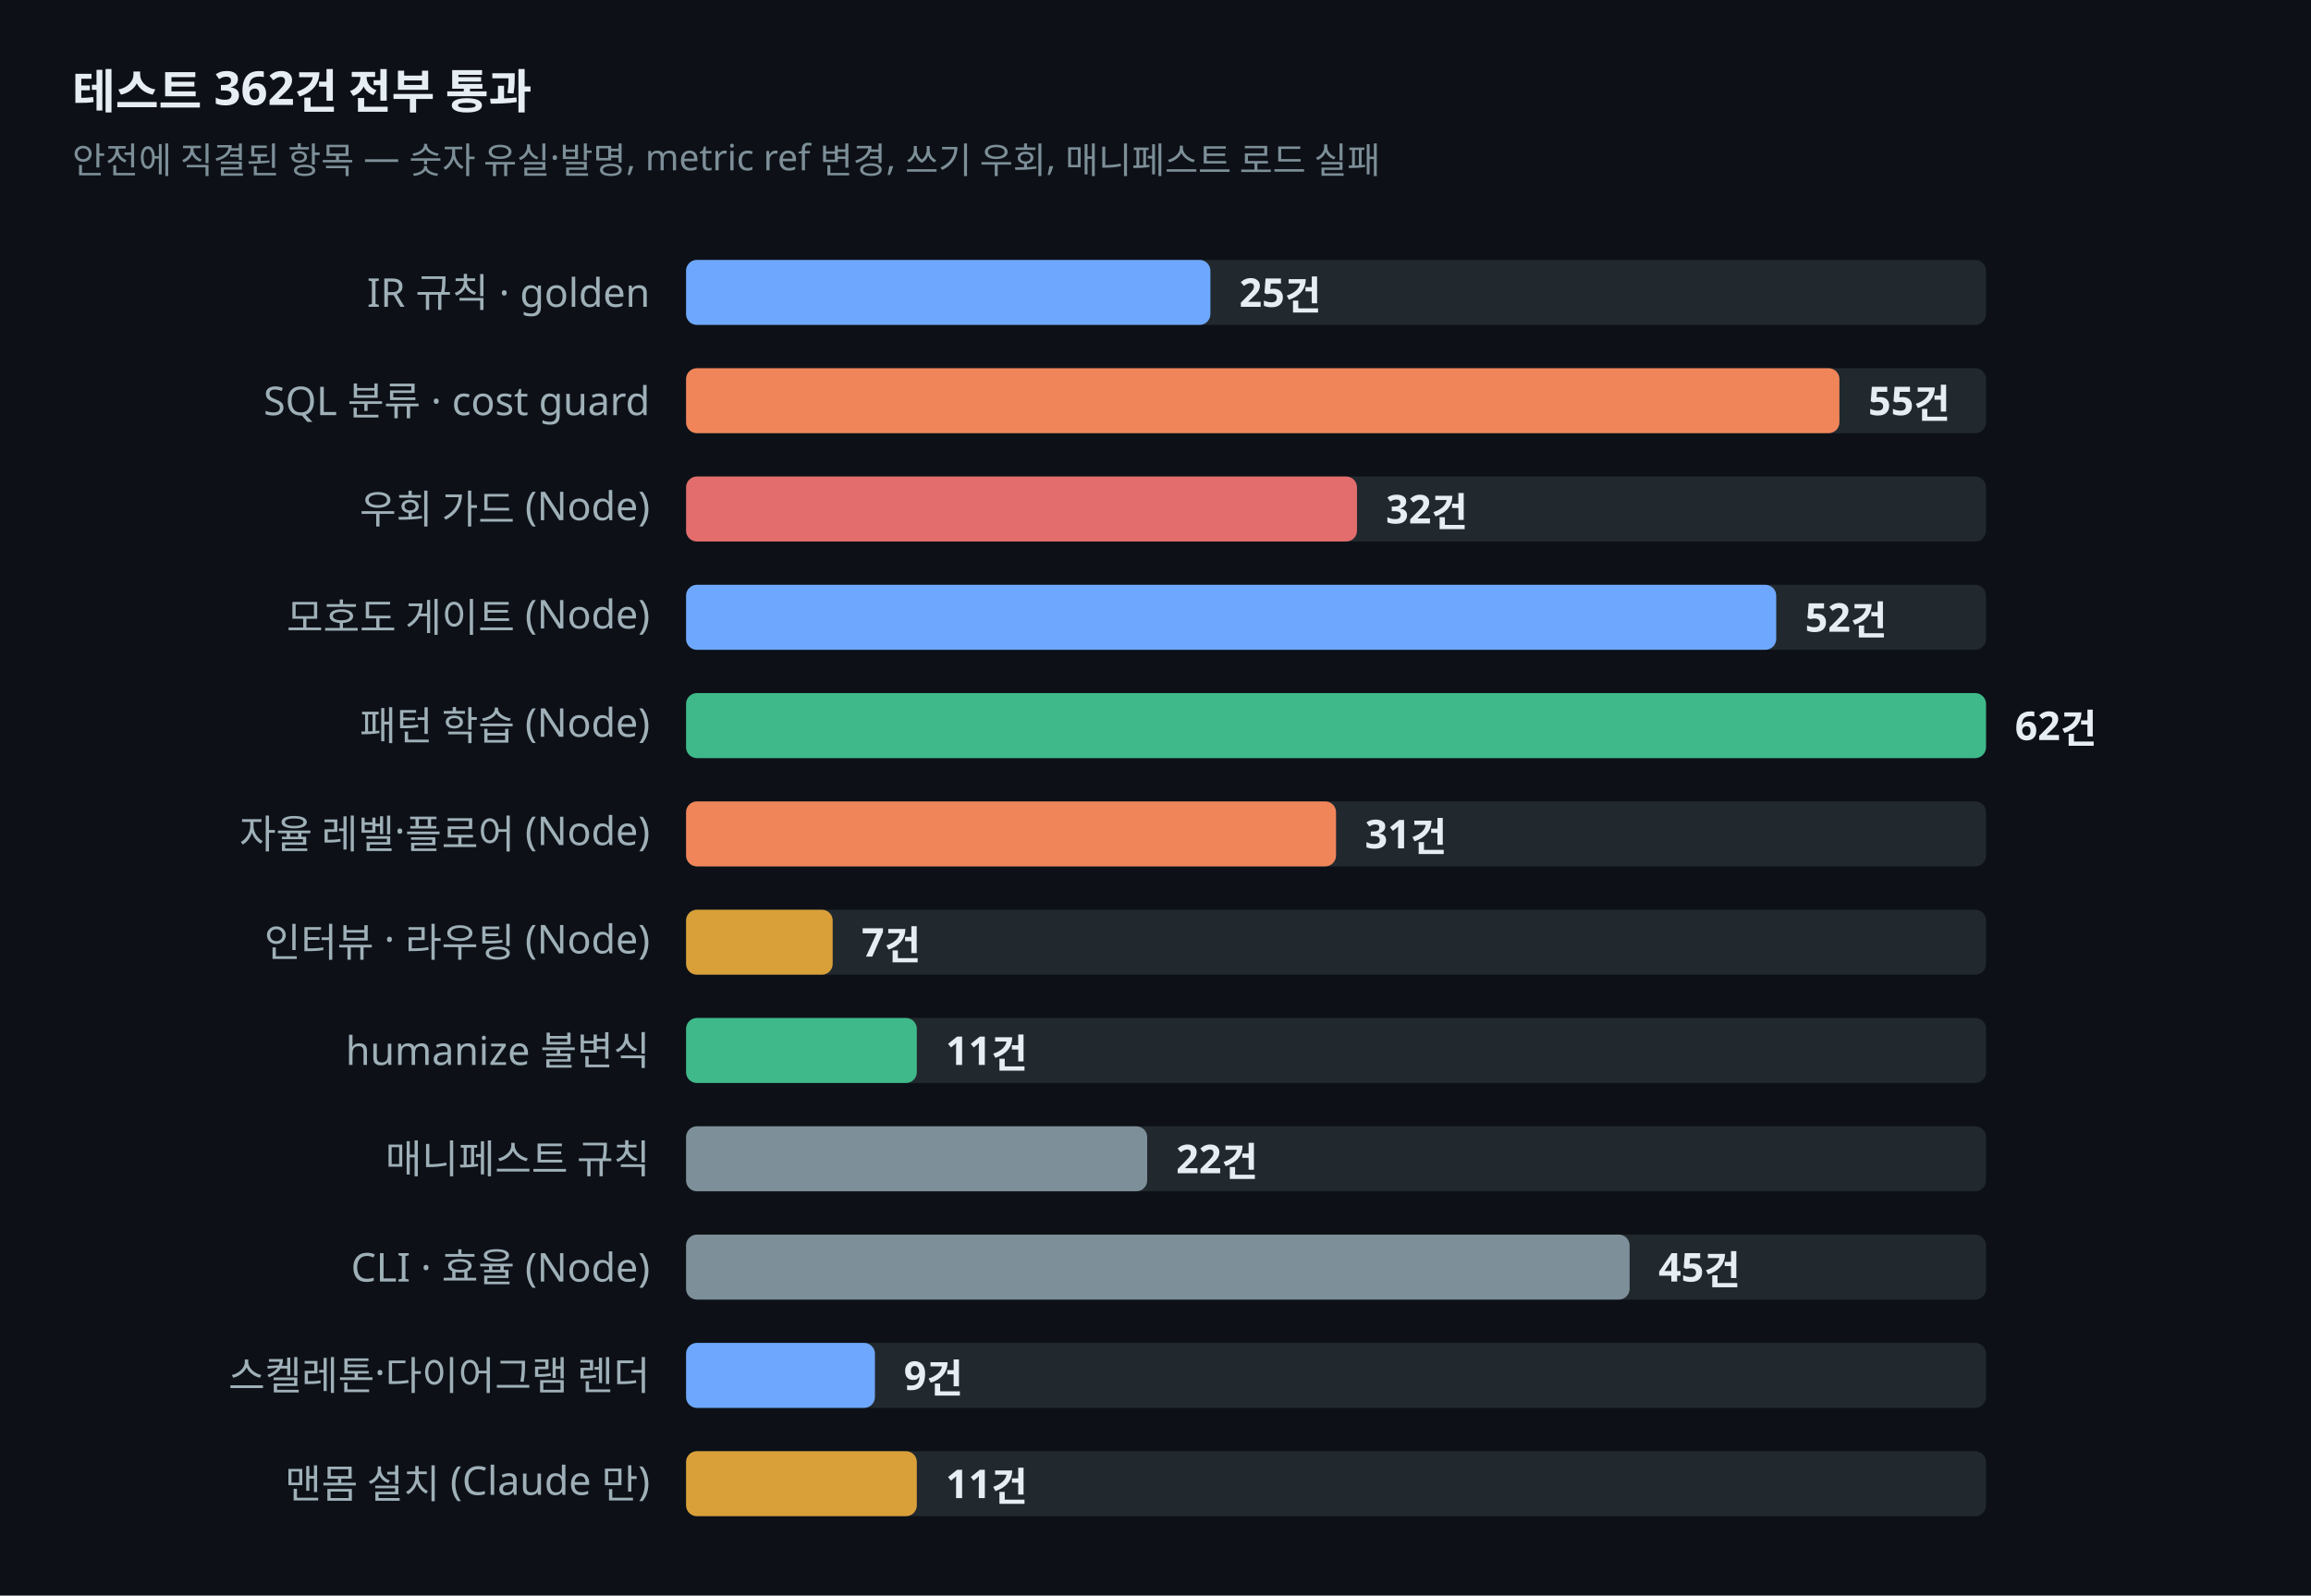
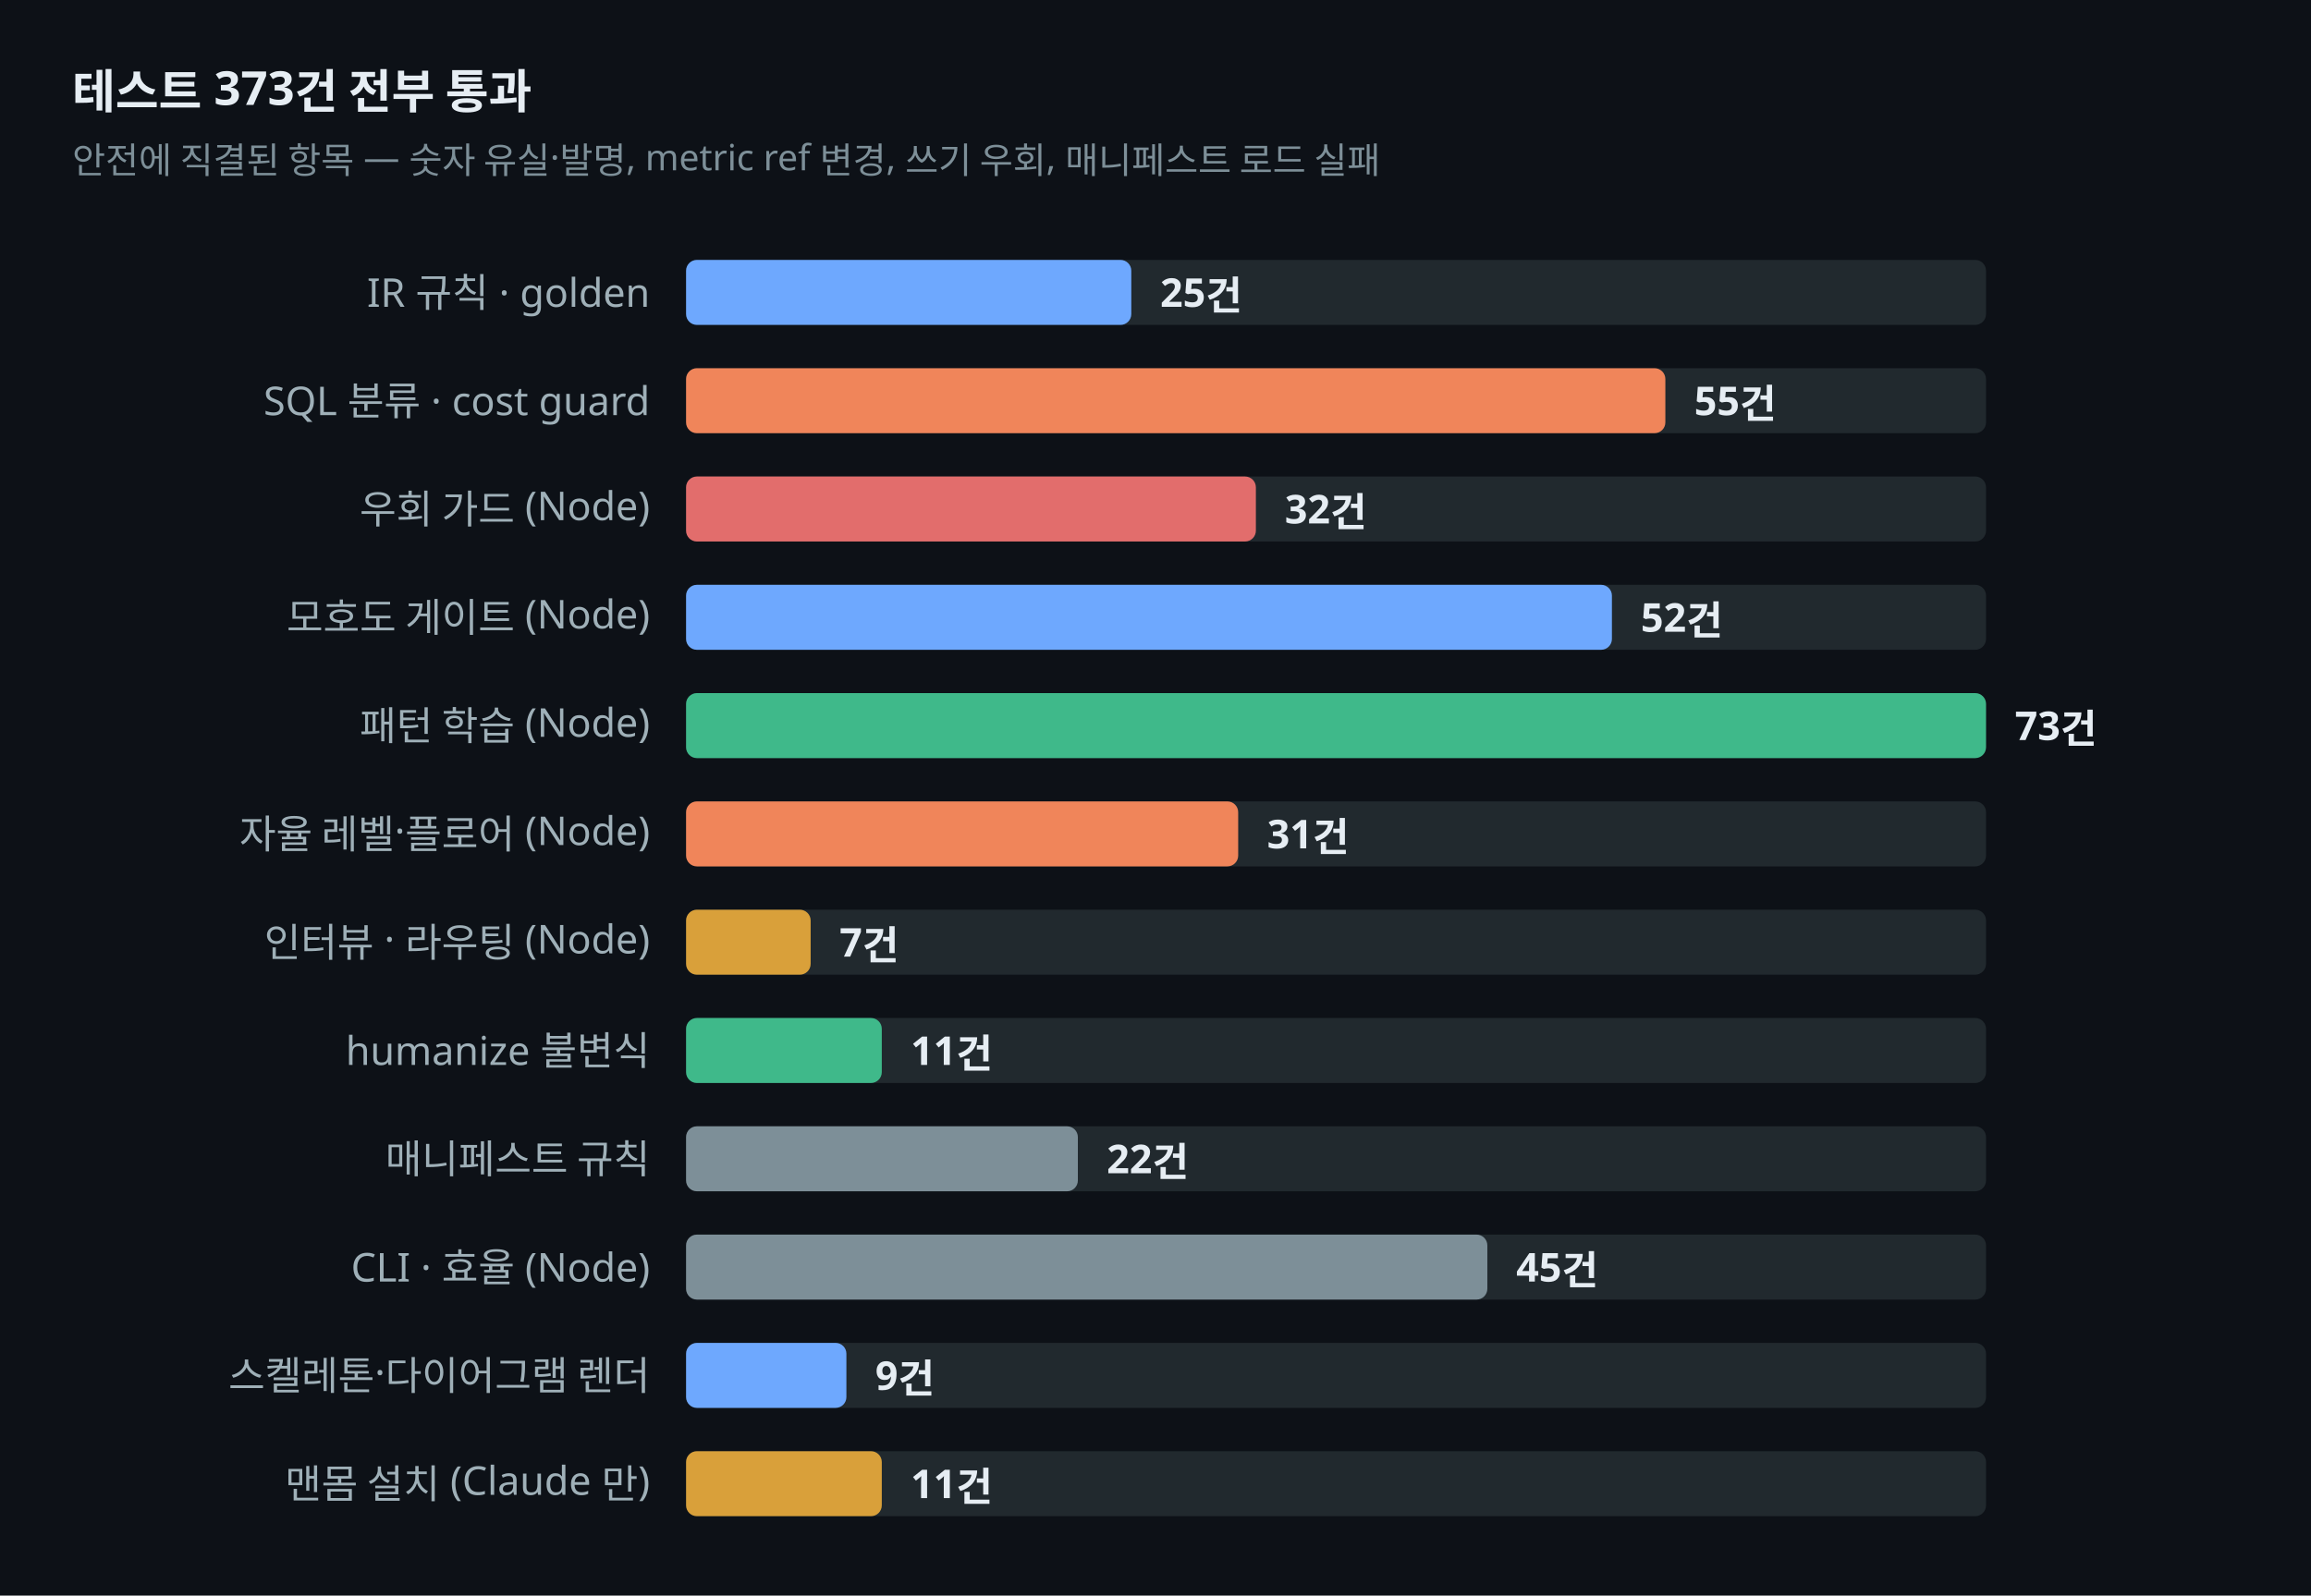
<svg xmlns="http://www.w3.org/2000/svg" viewBox="0 0 640 442" width="640" height="442" role="img" aria-label="som test suites">
  <rect width="640" height="442" fill="#0d1117" />
  <defs>
    <marker id="ar" markerWidth="9" markerHeight="7" refX="8.5" refY="3.5" orient="auto">
      <path d="M0,0 L9,3.5 L0,7 Z" fill="#4a565d" />
    </marker>
    <marker id="ar-acc" markerWidth="9" markerHeight="7" refX="8.5" refY="3.5" orient="auto">
      <path d="M0,0 L9,3.5 L0,7 Z" fill="#6ea8fe" />
    </marker>
    <marker id="ar-good" markerWidth="9" markerHeight="7" refX="8.5" refY="3.5" orient="auto">
      <path d="M0,0 L9,3.5 L0,7 Z" fill="#3fb98a" />
    </marker>
    <marker id="ar-crit" markerWidth="9" markerHeight="7" refX="8.5" refY="3.5" orient="auto">
      <path d="M0,0 L9,3.5 L0,7 Z" fill="#e26d6c" />
    </marker>
  </defs>
-   <text x="20" y="30" text-anchor="start" font-family="IBM Plex Sans KR, Malgun Gothic, system-ui, sans-serif" font-size="13" font-weight="650" fill="#e6edf3">테스트 362건 전부 통과</text>
+   <text x="20" y="30" text-anchor="start" font-family="IBM Plex Sans KR, Malgun Gothic, system-ui, sans-serif" font-size="13" font-weight="650" fill="#e6edf3">테스트 373건 전부 통과</text>
  <text x="20" y="48" text-anchor="start" font-family="IBM Plex Sans KR, Malgun Gothic, system-ui, sans-serif" font-size="10" font-weight="400" fill="#7d8f98">안전에 직결된 항목 — 숫자 유실·발명, metric ref 변경, 쓰기 우회, 매니페스트 로드 실패</text>
  <text x="180" y="85.0" text-anchor="end" font-family="IBM Plex Sans KR, Malgun Gothic, system-ui, sans-serif" font-size="11" fill="#9fb0b8">IR 규칙 · golden</text>
  <rect x="190" y="72" width="360" height="18" rx="3" fill="#21292e" />
-   <rect x="190" y="72" width="145.2" height="18" rx="3" fill="#6ea8fe" />
-   <text x="343.2" y="85.0" font-family="IBM Plex Sans KR, Malgun Gothic, system-ui, sans-serif" font-size="11" font-weight="650" fill="#e6edf3">25건</text>
+   <rect x="190" y="72" width="123.3" height="18" rx="3" fill="#6ea8fe" />
+   <text x="321.3" y="85.0" font-family="IBM Plex Sans KR, Malgun Gothic, system-ui, sans-serif" font-size="11" font-weight="650" fill="#e6edf3">25건</text>
  <text x="180" y="115.0" text-anchor="end" font-family="IBM Plex Sans KR, Malgun Gothic, system-ui, sans-serif" font-size="11" fill="#9fb0b8">SQL 분류 · cost guard</text>
  <rect x="190" y="102" width="360" height="18" rx="3" fill="#21292e" />
-   <rect x="190" y="102" width="319.4" height="18" rx="3" fill="#f0855a" />
-   <text x="517.4" y="115.0" font-family="IBM Plex Sans KR, Malgun Gothic, system-ui, sans-serif" font-size="11" font-weight="650" fill="#e6edf3">55건</text>
+   <rect x="190" y="102" width="271.2" height="18" rx="3" fill="#f0855a" />
+   <text x="469.2" y="115.0" font-family="IBM Plex Sans KR, Malgun Gothic, system-ui, sans-serif" font-size="11" font-weight="650" fill="#e6edf3">55건</text>
  <text x="180" y="145.0" text-anchor="end" font-family="IBM Plex Sans KR, Malgun Gothic, system-ui, sans-serif" font-size="11" fill="#9fb0b8">우회 가드 (Node)</text>
  <rect x="190" y="132" width="360" height="18" rx="3" fill="#21292e" />
-   <rect x="190" y="132" width="185.8" height="18" rx="3" fill="#e26d6c" />
-   <text x="383.8" y="145.0" font-family="IBM Plex Sans KR, Malgun Gothic, system-ui, sans-serif" font-size="11" font-weight="650" fill="#e6edf3">32건</text>
+   <rect x="190" y="132" width="157.8" height="18" rx="3" fill="#e26d6c" />
+   <text x="355.8" y="145.0" font-family="IBM Plex Sans KR, Malgun Gothic, system-ui, sans-serif" font-size="11" font-weight="650" fill="#e6edf3">32건</text>
  <text x="180" y="175.0" text-anchor="end" font-family="IBM Plex Sans KR, Malgun Gothic, system-ui, sans-serif" font-size="11" fill="#9fb0b8">모호도 게이트 (Node)</text>
  <rect x="190" y="162" width="360" height="18" rx="3" fill="#21292e" />
-   <rect x="190" y="162" width="301.9" height="18" rx="3" fill="#6ea8fe" />
-   <text x="499.9" y="175.0" font-family="IBM Plex Sans KR, Malgun Gothic, system-ui, sans-serif" font-size="11" font-weight="650" fill="#e6edf3">52건</text>
+   <rect x="190" y="162" width="256.4" height="18" rx="3" fill="#6ea8fe" />
+   <text x="454.4" y="175.0" font-family="IBM Plex Sans KR, Malgun Gothic, system-ui, sans-serif" font-size="11" font-weight="650" fill="#e6edf3">52건</text>
  <text x="180" y="205.0" text-anchor="end" font-family="IBM Plex Sans KR, Malgun Gothic, system-ui, sans-serif" font-size="11" fill="#9fb0b8">패턴 학습 (Node)</text>
  <rect x="190" y="192" width="360" height="18" rx="3" fill="#21292e" />
  <rect x="190" y="192" width="360.0" height="18" rx="3" fill="#3fb98a" />
-   <text x="558.0" y="205.0" font-family="IBM Plex Sans KR, Malgun Gothic, system-ui, sans-serif" font-size="11" font-weight="650" fill="#e6edf3">62건</text>
+   <text x="558.0" y="205.0" font-family="IBM Plex Sans KR, Malgun Gothic, system-ui, sans-serif" font-size="11" font-weight="650" fill="#e6edf3">73건</text>
  <text x="180" y="235.0" text-anchor="end" font-family="IBM Plex Sans KR, Malgun Gothic, system-ui, sans-serif" font-size="11" fill="#9fb0b8">자율 레벨·플로어 (Node)</text>
  <rect x="190" y="222" width="360" height="18" rx="3" fill="#21292e" />
-   <rect x="190" y="222" width="180.0" height="18" rx="3" fill="#f0855a" />
-   <text x="378.0" y="235.0" font-family="IBM Plex Sans KR, Malgun Gothic, system-ui, sans-serif" font-size="11" font-weight="650" fill="#e6edf3">31건</text>
+   <rect x="190" y="222" width="152.9" height="18" rx="3" fill="#f0855a" />
+   <text x="350.9" y="235.0" font-family="IBM Plex Sans KR, Malgun Gothic, system-ui, sans-serif" font-size="11" font-weight="650" fill="#e6edf3">31건</text>
  <text x="180" y="265.0" text-anchor="end" font-family="IBM Plex Sans KR, Malgun Gothic, system-ui, sans-serif" font-size="11" fill="#9fb0b8">인터뷰 · 라우팅 (Node)</text>
  <rect x="190" y="252" width="360" height="18" rx="3" fill="#21292e" />
-   <rect x="190" y="252" width="40.6" height="18" rx="3" fill="#d9a03a" />
-   <text x="238.6" y="265.0" font-family="IBM Plex Sans KR, Malgun Gothic, system-ui, sans-serif" font-size="11" font-weight="650" fill="#e6edf3">7건</text>
+   <rect x="190" y="252" width="34.5" height="18" rx="3" fill="#d9a03a" />
+   <text x="232.5" y="265.0" font-family="IBM Plex Sans KR, Malgun Gothic, system-ui, sans-serif" font-size="11" font-weight="650" fill="#e6edf3">7건</text>
  <text x="180" y="295.0" text-anchor="end" font-family="IBM Plex Sans KR, Malgun Gothic, system-ui, sans-serif" font-size="11" fill="#9fb0b8">humanize 불변식</text>
  <rect x="190" y="282" width="360" height="18" rx="3" fill="#21292e" />
-   <rect x="190" y="282" width="63.9" height="18" rx="3" fill="#3fb98a" />
-   <text x="261.9" y="295.0" font-family="IBM Plex Sans KR, Malgun Gothic, system-ui, sans-serif" font-size="11" font-weight="650" fill="#e6edf3">11건</text>
+   <rect x="190" y="282" width="54.2" height="18" rx="3" fill="#3fb98a" />
+   <text x="252.2" y="295.0" font-family="IBM Plex Sans KR, Malgun Gothic, system-ui, sans-serif" font-size="11" font-weight="650" fill="#e6edf3">11건</text>
  <text x="180" y="325.0" text-anchor="end" font-family="IBM Plex Sans KR, Malgun Gothic, system-ui, sans-serif" font-size="11" fill="#9fb0b8">매니페스트 규칙</text>
  <rect x="190" y="312" width="360" height="18" rx="3" fill="#21292e" />
-   <rect x="190" y="312" width="127.7" height="18" rx="3" fill="#7d8f98" />
-   <text x="325.7" y="325.0" font-family="IBM Plex Sans KR, Malgun Gothic, system-ui, sans-serif" font-size="11" font-weight="650" fill="#e6edf3">22건</text>
+   <rect x="190" y="312" width="108.5" height="18" rx="3" fill="#7d8f98" />
+   <text x="306.5" y="325.0" font-family="IBM Plex Sans KR, Malgun Gothic, system-ui, sans-serif" font-size="11" font-weight="650" fill="#e6edf3">22건</text>
  <text x="180" y="355.0" text-anchor="end" font-family="IBM Plex Sans KR, Malgun Gothic, system-ui, sans-serif" font-size="11" fill="#9fb0b8">CLI · 효율 (Node)</text>
  <rect x="190" y="342" width="360" height="18" rx="3" fill="#21292e" />
-   <rect x="190" y="342" width="261.3" height="18" rx="3" fill="#7d8f98" />
-   <text x="459.3" y="355.0" font-family="IBM Plex Sans KR, Malgun Gothic, system-ui, sans-serif" font-size="11" font-weight="650" fill="#e6edf3">45건</text>
+   <rect x="190" y="342" width="221.9" height="18" rx="3" fill="#7d8f98" />
+   <text x="419.9" y="355.0" font-family="IBM Plex Sans KR, Malgun Gothic, system-ui, sans-serif" font-size="11" font-weight="650" fill="#e6edf3">45건</text>
  <text x="180" y="385.0" text-anchor="end" font-family="IBM Plex Sans KR, Malgun Gothic, system-ui, sans-serif" font-size="11" fill="#9fb0b8">스켈레톤·다이어그램 렌더</text>
  <rect x="190" y="372" width="360" height="18" rx="3" fill="#21292e" />
-   <rect x="190" y="372" width="52.3" height="18" rx="3" fill="#6ea8fe" />
-   <text x="250.3" y="385.0" font-family="IBM Plex Sans KR, Malgun Gothic, system-ui, sans-serif" font-size="11" font-weight="650" fill="#e6edf3">9건</text>
+   <rect x="190" y="372" width="44.4" height="18" rx="3" fill="#6ea8fe" />
+   <text x="242.4" y="385.0" font-family="IBM Plex Sans KR, Malgun Gothic, system-ui, sans-serif" font-size="11" font-weight="650" fill="#e6edf3">9건</text>
  <text x="180" y="415.0" text-anchor="end" font-family="IBM Plex Sans KR, Malgun Gothic, system-ui, sans-serif" font-size="11" fill="#9fb0b8">맨몸 설치 (Claude 만)</text>
  <rect x="190" y="402" width="360" height="18" rx="3" fill="#21292e" />
-   <rect x="190" y="402" width="63.9" height="18" rx="3" fill="#d9a03a" />
-   <text x="261.9" y="415.0" font-family="IBM Plex Sans KR, Malgun Gothic, system-ui, sans-serif" font-size="11" font-weight="650" fill="#e6edf3">11건</text>
+   <rect x="190" y="402" width="54.2" height="18" rx="3" fill="#d9a03a" />
+   <text x="252.2" y="415.0" font-family="IBM Plex Sans KR, Malgun Gothic, system-ui, sans-serif" font-size="11" font-weight="650" fill="#e6edf3">11건</text>
</svg>
